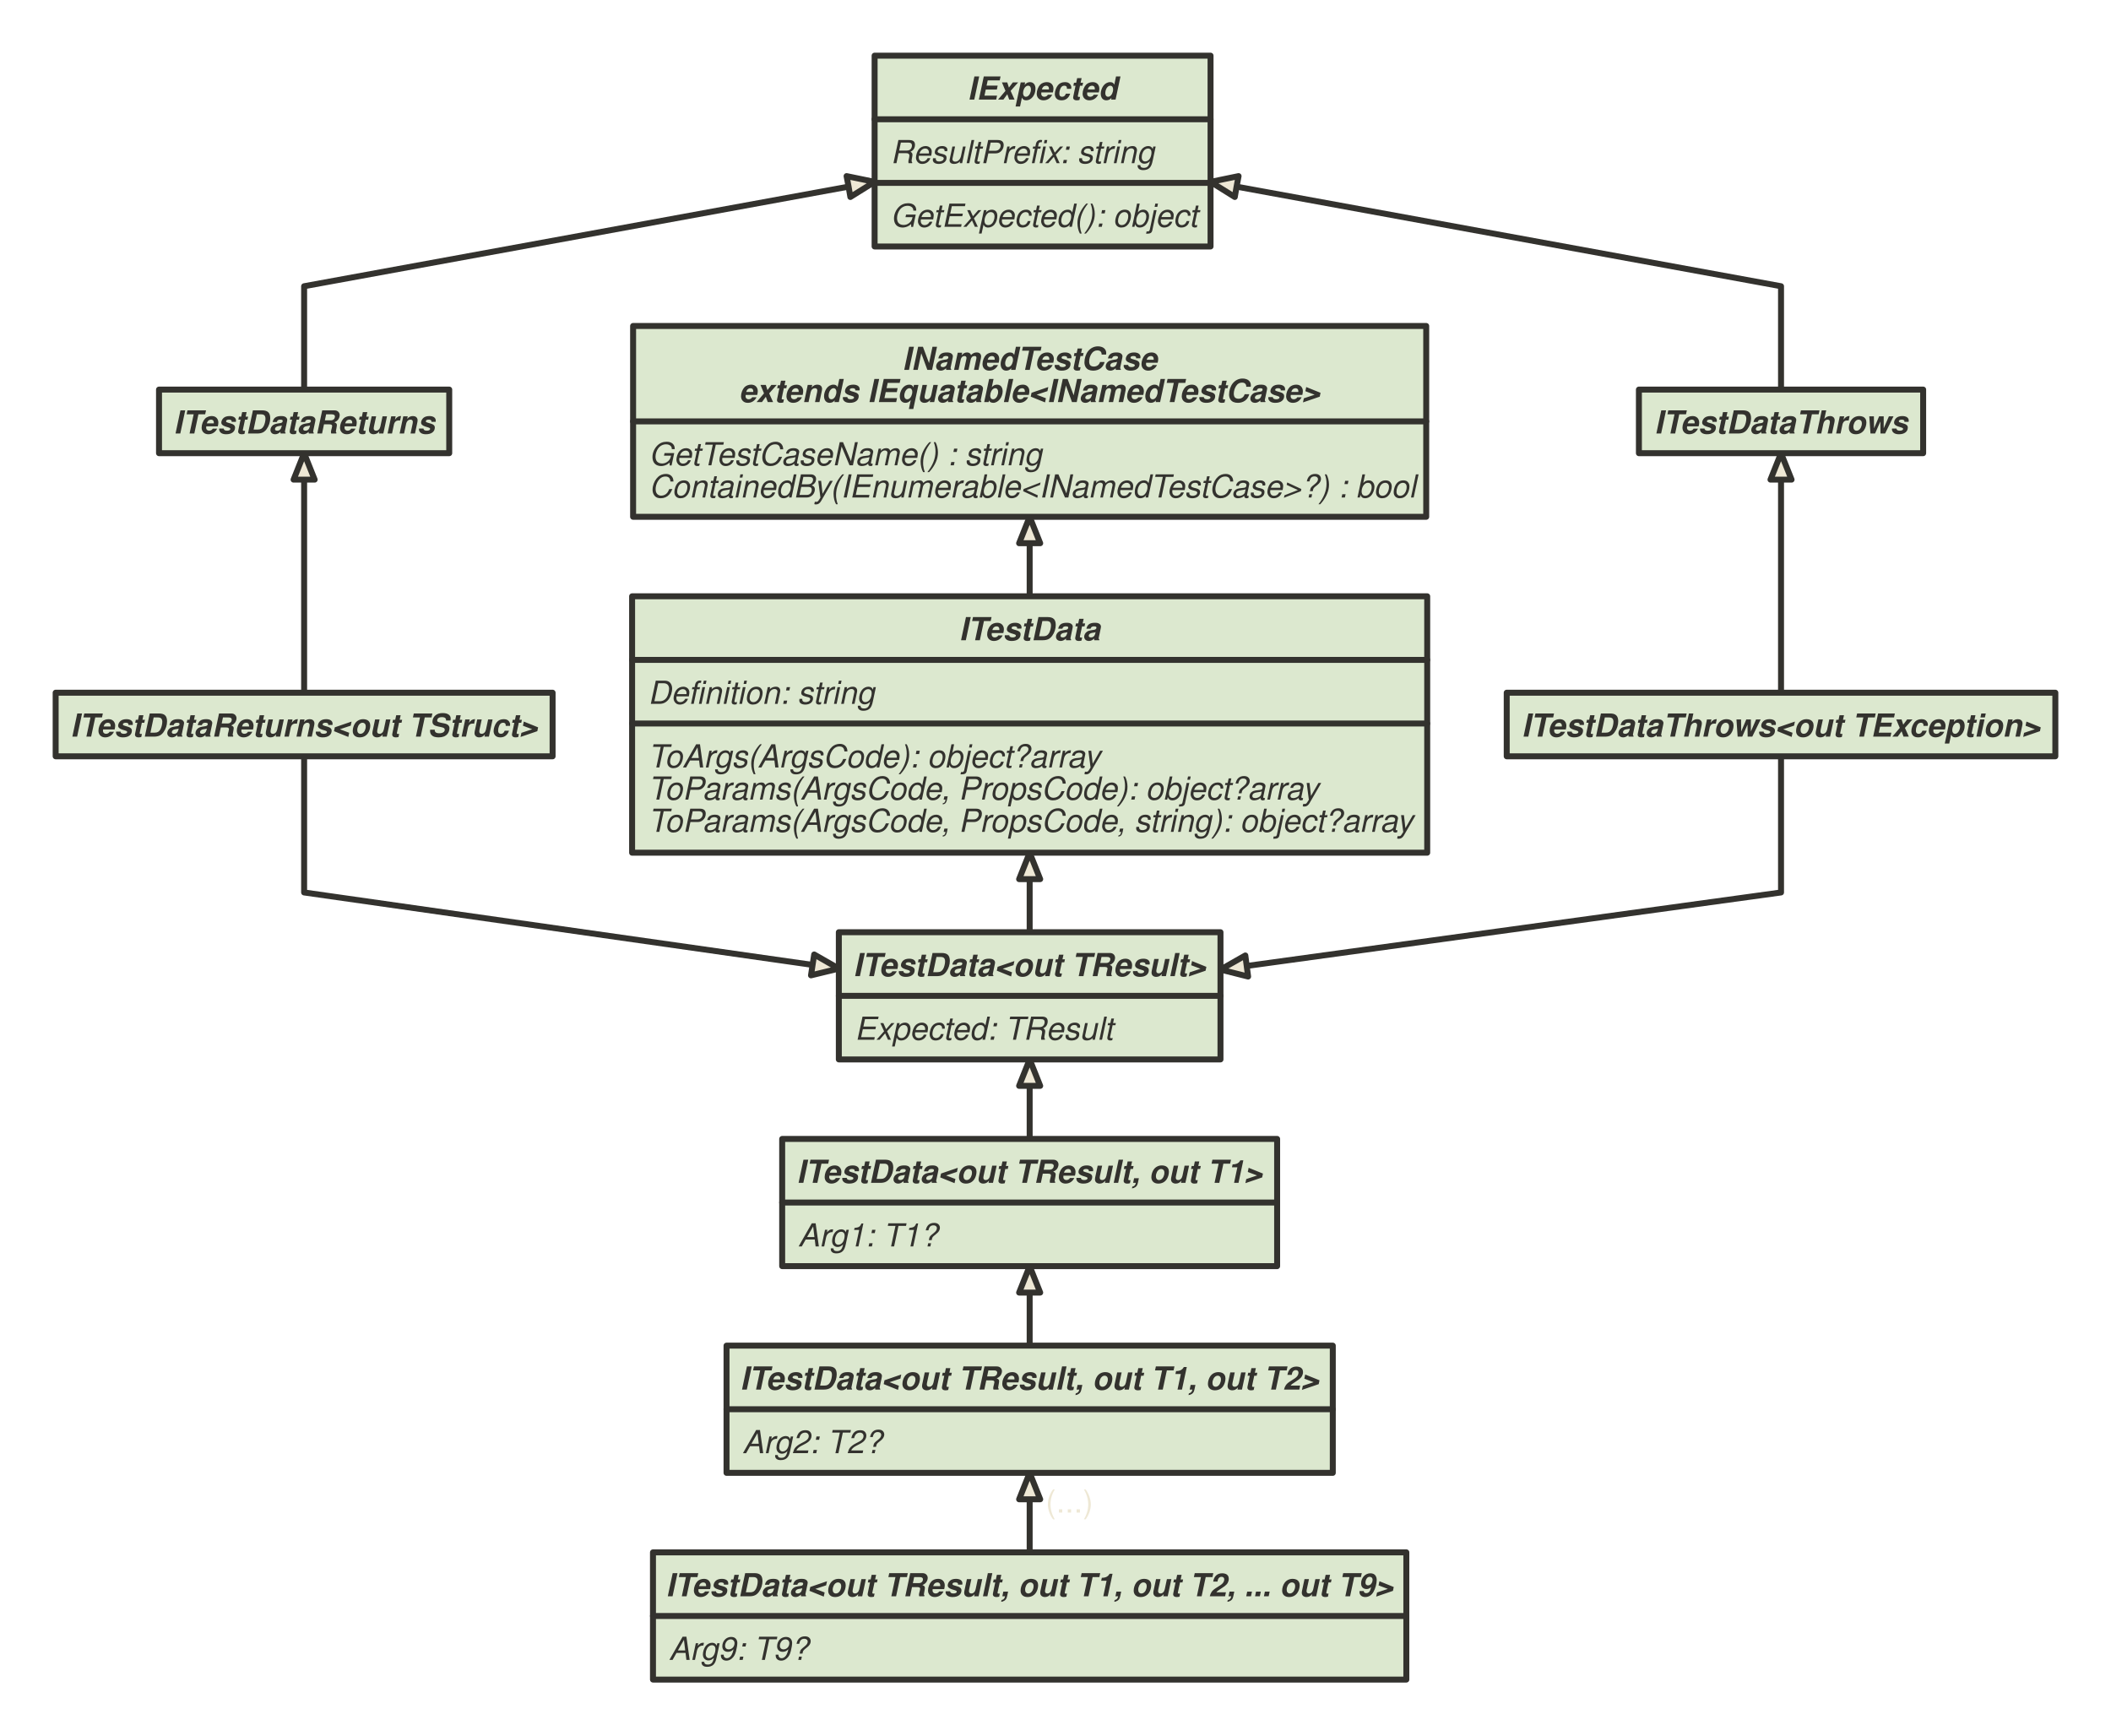
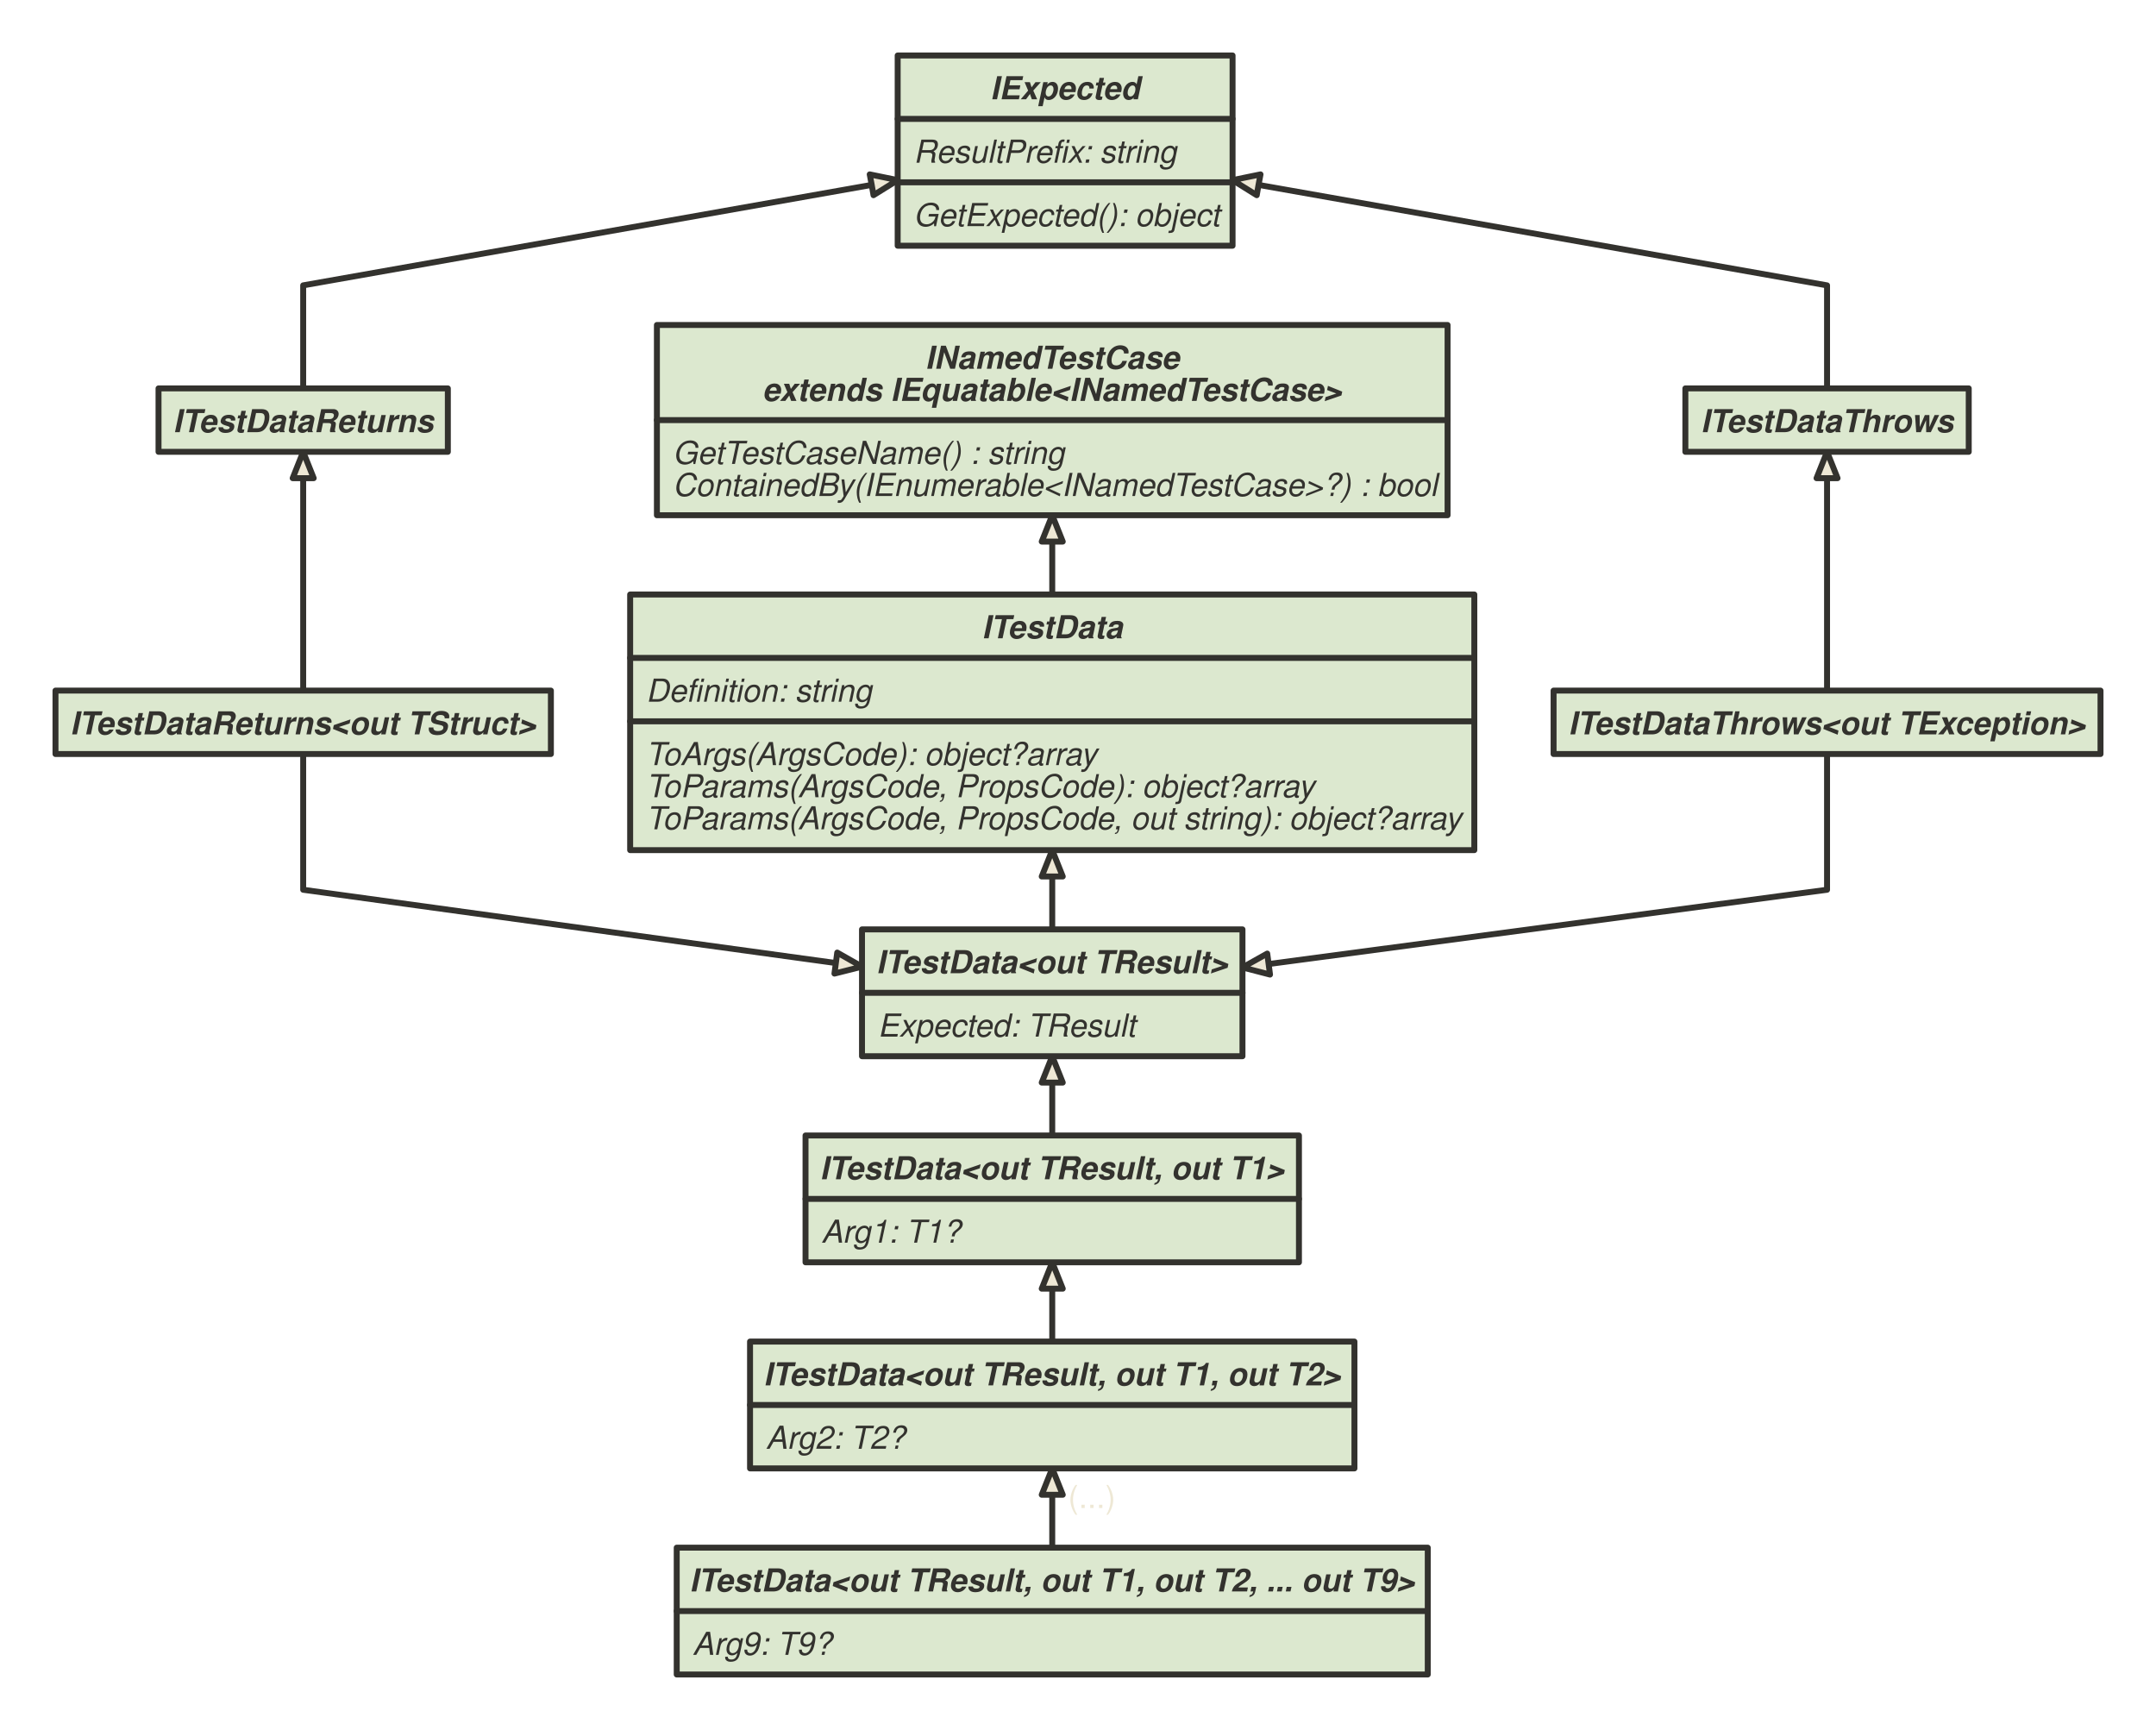
- <svg xmlns="http://www.w3.org/2000/svg" version="1.1" baseProfile="full" width="1062.0" height="873.0" viewBox="0 0 1062 873">
+ <svg xmlns="http://www.w3.org/2000/svg" version="1.1" baseProfile="full" width="1088.0" height="873.0" viewBox="0 0 1088 873">
  <g stroke-width="1.0" text-align="left" font="12pt Helvetica, Arial, sans-serif" font-size="12pt" font-family="Helvetica" font-weight="bold" font-style="normal">
    <g font-family="Helvetica" font-size="12pt" font-weight="bold" font-style="normal" stroke-width="3.0" stroke-linejoin="round" stroke-linecap="round" stroke="#33322E">
      <g stroke="transparent" fill="transparent">
-         <rect x="0.0" y="0.0" height="873.0" width="1062.0" stroke="none" />
+         <rect x="0.0" y="0.0" height="873.0" width="1088.0" stroke="none" />
      </g>
      <g transform="translate(8, 8)" fill="#33322E">
        <g transform="translate(20, 20)" fill="#eee8d5" font-family="Helvetica" font-size="12pt" font-weight="normal" font-style="normal">
-           <path d="M398.9 65.9 L125 116 L125 168 L125.0 168.0 " fill="none" />
-           <path d="M399.8 71.1 L398.9 65.9 L397.9 60.6 L412.0 63.5 Z" />
+           <path d="M411.9 65.3 L125 116 L125 168 L125.0 168.0 " fill="none" />
+           <path d="M412.8 70.5 L411.9 65.3 L410.9 60.0 L425.0 62.9 Z" />
          <path d="M125.0 213.3 L125 252 L125 320.5 L125.0 320.5 " fill="none" />
          <path d="M130.3 213.3 L125.0 213.3 L119.7 213.3 L125.0 200.0 Z" />
-           <path d="M125.0 352.5 L125 421 L380.8 457.443 L380.8 457.4 " fill="none" />
-           <path d="M380.0 462.7 L380.8 457.4 L381.6 452.2 L394.0 459.3 Z" />
-           <path d="M490.0 245.3 L490 252 L490 272 L490.0 272.0 " fill="none" />
-           <path d="M495.3 245.3 L490.0 245.3 L484.7 245.3 L490.0 232.0 Z" />
-           <path d="M490.0 414.3 L490 421 L490 441 L490.0 441.0 " fill="none" />
-           <path d="M495.3 414.3 L490.0 414.3 L484.7 414.3 L490.0 401.0 Z" />
-           <path d="M490.0 518.3 L490 525 L490 545 L490.0 545.0 " fill="none" />
-           <path d="M495.3 518.3 L490.0 518.3 L484.7 518.3 L490.0 505.0 Z" />
-           <path d="M490.0 622.3 L490 629 L490 649 L490.0 649.0 " fill="none" />
-           <path d="M495.3 622.3 L490.0 622.3 L484.7 622.3 L490.0 609.0 Z" />
-           <text x="498.0" y="733.0" stroke="none">(...)</text>
-           <path d="M490.0 726.3 L490 733 L490 753 L490.0 753.0 " fill="none" />
-           <path d="M495.3 726.3 L490.0 726.3 L484.7 726.3 L490.0 713.0 Z" />
-           <path d="M868.0 352.5 L868 421 L599.209 457.977 L599.2 458.0 " fill="none" />
-           <path d="M598.5 452.7 L599.2 458.0 L599.9 463.3 L586.0 459.8 Z" />
-           <path d="M594.1 65.9 L868 116 L868 168 L868.0 168.0 " fill="none" />
-           <path d="M595.1 60.6 L594.1 65.9 L593.2 71.1 L581.0 63.5 Z" />
-           <path d="M868.0 213.3 L868 252 L868 320.5 L868.0 320.5 " fill="none" />
-           <path d="M873.3 213.3 L868.0 213.3 L862.7 213.3 L868.0 200.0 Z" />
+           <path d="M125.0 352.5 L125 421 L393.791 457.977 L393.8 458.0 " fill="none" />
+           <path d="M393.1 463.3 L393.8 458.0 L394.5 452.7 L407.0 459.8 Z" />
+           <path d="M503.0 245.3 L503 252 L503 272 L503.0 272.0 " fill="none" />
+           <path d="M508.3 245.3 L503.0 245.3 L497.7 245.3 L503.0 232.0 Z" />
+           <path d="M503.0 414.3 L503 421 L503 441 L503.0 441.0 " fill="none" />
+           <path d="M508.3 414.3 L503.0 414.3 L497.7 414.3 L503.0 401.0 Z" />
+           <path d="M503.0 518.3 L503 525 L503 545 L503.0 545.0 " fill="none" />
+           <path d="M508.3 518.3 L503.0 518.3 L497.7 518.3 L503.0 505.0 Z" />
+           <path d="M503.0 622.3 L503 629 L503 649 L503.0 649.0 " fill="none" />
+           <path d="M508.3 622.3 L503.0 622.3 L497.7 622.3 L503.0 609.0 Z" />
+           <text x="511.0" y="733.0" stroke="none">(...)</text>
+           <path d="M503.0 726.3 L503 733 L503 753 L503.0 753.0 " fill="none" />
+           <path d="M508.3 726.3 L503.0 726.3 L497.7 726.3 L503.0 713.0 Z" />
+           <path d="M894.0 352.5 L894 421 L612.217 458.475 L612.2 458.5 " fill="none" />
+           <path d="M611.5 453.2 L612.2 458.5 L612.9 463.8 L599.0 460.2 Z" />
+           <path d="M607.1 65.3 L894 116 L894 168 L894.0 168.0 " fill="none" />
+           <path d="M608.1 60.0 L607.1 65.3 L606.2 70.5 L594.0 62.9 Z" />
+           <path d="M894.0 213.3 L894 252 L894 320.5 L894.0 320.5 " fill="none" />
+           <path d="M899.3 213.3 L894.0 213.3 L888.7 213.3 L894.0 200.0 Z" />
          <g data-name="IExpected">
            <g fill="#DCE8CF" stroke="#33322E" data-name="IExpected">
-               <rect x="412.0" y="0.0" height="96.0" width="169.0" data-name="IExpected" />
-               <path d="M412.0 32.0 L581.0 32.0" fill="none" data-name="IExpected" />
-               <path d="M412.0 64.0 L581.0 64.0" fill="none" data-name="IExpected" />
-             </g>
-             <g transform="translate(412, 0)" font-family="Helvetica" font-size="12pt" font-weight="bold" font-style="italic" data-name="IExpected" data-compartment="0">
+               <rect x="425.0" y="0.0" height="96.0" width="169.0" data-name="IExpected" />
+               <path d="M425.0 32.0 L594.0 32.0" fill="none" data-name="IExpected" />
+               <path d="M425.0 64.0 L594.0 64.0" fill="none" data-name="IExpected" />
+             </g>
+             <g transform="translate(425, 0)" font-family="Helvetica" font-size="12pt" font-weight="bold" font-style="italic" data-name="IExpected" data-compartment="0">
              <g transform="translate(8, 8)" fill="#33322E" text-align="center" data-name="IExpected" data-compartment="0">
                <text x="76.5" y="14.1" stroke="none" text-anchor="middle" data-name="IExpected" data-compartment="0">IExpected</text>
              </g>
            </g>
-             <g transform="translate(412, 32)" font-family="Helvetica" font-size="12pt" font-weight="normal" font-style="italic" data-name="IExpected" data-compartment="1">
+             <g transform="translate(425, 32)" font-family="Helvetica" font-size="12pt" font-weight="normal" font-style="italic" data-name="IExpected" data-compartment="1">
              <g transform="translate(8, 8)" fill="#33322E" text-align="left" data-name="IExpected" data-compartment="1">
                <text x="0.0" y="14.1" stroke="none" data-name="IExpected" data-compartment="1">ResultPrefix: string</text>
              </g>
            </g>
-             <g transform="translate(412, 64)" font-family="Helvetica" font-size="12pt" font-weight="normal" font-style="italic" data-name="IExpected" data-compartment="2">
+             <g transform="translate(425, 64)" font-family="Helvetica" font-size="12pt" font-weight="normal" font-style="italic" data-name="IExpected" data-compartment="2">
              <g transform="translate(8, 8)" fill="#33322E" text-align="left" data-name="IExpected" data-compartment="2">
                <text x="0.0" y="14.1" stroke="none" data-name="IExpected" data-compartment="2">GetExpected(): object</text>
              </g>
            </g>
          </g>
          <g data-name="ITestDataReturns">
            <g fill="#DCE8CF" stroke="#33322E" data-name="ITestDataReturns">
              <rect x="52.0" y="168.0" height="32.0" width="146.0" data-name="ITestDataReturns" />
            </g>
            <g transform="translate(52, 168)" font-family="Helvetica" font-size="12pt" font-weight="bold" font-style="italic" data-name="ITestDataReturns" data-compartment="0">
              <g transform="translate(8, 8)" fill="#33322E" text-align="center" data-name="ITestDataReturns" data-compartment="0">
                <text x="65.0" y="14.1" stroke="none" text-anchor="middle" data-name="ITestDataReturns" data-compartment="0">ITestDataReturns</text>
              </g>
            </g>
          </g>
          <g data-name="ITestDataReturns&lt;out TStruct&gt;">
            <g fill="#DCE8CF" stroke="#33322E" data-name="ITestDataReturns&lt;out TStruct&gt;">
              <rect x="0.0" y="320.5" height="32.0" width="250.0" data-name="ITestDataReturns&lt;out TStruct&gt;" />
            </g>
            <g transform="translate(0, 320.5)" font-family="Helvetica" font-size="12pt" font-weight="bold" font-style="italic" data-name="ITestDataReturns&lt;out TStruct&gt;" data-compartment="0">
              <g transform="translate(8, 8)" fill="#33322E" text-align="center" data-name="ITestDataReturns&lt;out TStruct&gt;" data-compartment="0">
                <text x="117.0" y="14.1" stroke="none" text-anchor="middle" data-name="ITestDataReturns&lt;out TStruct&gt;" data-compartment="0">ITestDataReturns&lt;out TStruct&gt;</text>
              </g>
            </g>
          </g>
          <g data-name="ITestData&lt;out TResult&gt;">
            <g fill="#DCE8CF" stroke="#33322E" data-name="ITestData&lt;out TResult&gt;">
-               <rect x="394.0" y="441.0" height="64.0" width="192.0" data-name="ITestData&lt;out TResult&gt;" />
-               <path d="M394.0 473.0 L586.0 473.0" fill="none" data-name="ITestData&lt;out TResult&gt;" />
-             </g>
-             <g transform="translate(394, 441)" font-family="Helvetica" font-size="12pt" font-weight="bold" font-style="italic" data-name="ITestData&lt;out TResult&gt;" data-compartment="0">
+               <rect x="407.0" y="441.0" height="64.0" width="192.0" data-name="ITestData&lt;out TResult&gt;" />
+               <path d="M407.0 473.0 L599.0 473.0" fill="none" data-name="ITestData&lt;out TResult&gt;" />
+             </g>
+             <g transform="translate(407, 441)" font-family="Helvetica" font-size="12pt" font-weight="bold" font-style="italic" data-name="ITestData&lt;out TResult&gt;" data-compartment="0">
              <g transform="translate(8, 8)" fill="#33322E" text-align="center" data-name="ITestData&lt;out TResult&gt;" data-compartment="0">
                <text x="88.0" y="14.1" stroke="none" text-anchor="middle" data-name="ITestData&lt;out TResult&gt;" data-compartment="0">ITestData&lt;out TResult&gt;</text>
              </g>
            </g>
-             <g transform="translate(394, 473)" font-family="Helvetica" font-size="12pt" font-weight="normal" font-style="italic" data-name="ITestData&lt;out TResult&gt;" data-compartment="1">
+             <g transform="translate(407, 473)" font-family="Helvetica" font-size="12pt" font-weight="normal" font-style="italic" data-name="ITestData&lt;out TResult&gt;" data-compartment="1">
              <g transform="translate(8, 8)" fill="#33322E" text-align="left" data-name="ITestData&lt;out TResult&gt;" data-compartment="1">
                <text x="0.0" y="14.1" stroke="none" data-name="ITestData&lt;out TResult&gt;" data-compartment="1">Expected: TResult</text>
              </g>
            </g>
          </g>
          <g data-name="INamedTestCase">
            <g fill="#DCE8CF" stroke="#33322E" data-name="INamedTestCase">
-               <rect x="290.5" y="136.0" height="96.0" width="399.0" data-name="INamedTestCase" />
-               <path d="M290.5 184.0 L689.5 184.0" fill="none" data-name="INamedTestCase" />
-             </g>
-             <g transform="translate(290.5, 136)" font-family="Helvetica" font-size="12pt" font-weight="bold" font-style="italic" data-name="INamedTestCase" data-compartment="0">
+               <rect x="303.5" y="136.0" height="96.0" width="399.0" data-name="INamedTestCase" />
+               <path d="M303.5 184.0 L702.5 184.0" fill="none" data-name="INamedTestCase" />
+             </g>
+             <g transform="translate(303.5, 136)" font-family="Helvetica" font-size="12pt" font-weight="bold" font-style="italic" data-name="INamedTestCase" data-compartment="0">
              <g transform="translate(8, 8)" fill="#33322E" text-align="center" data-name="INamedTestCase" data-compartment="0">
                <text x="191.5" y="14.1" stroke="none" text-anchor="middle" data-name="INamedTestCase" data-compartment="0">INamedTestCase</text>
                <text x="191.5" y="30.3" stroke="none" text-anchor="middle" data-name="INamedTestCase" data-compartment="0">extends IEquatable&lt;INamedTestCase&gt;</text>
              </g>
            </g>
-             <g transform="translate(290.5, 184)" font-family="Helvetica" font-size="12pt" font-weight="normal" font-style="italic" data-name="INamedTestCase" data-compartment="1">
+             <g transform="translate(303.5, 184)" font-family="Helvetica" font-size="12pt" font-weight="normal" font-style="italic" data-name="INamedTestCase" data-compartment="1">
              <g transform="translate(8, 8)" fill="#33322E" text-align="left" data-name="INamedTestCase" data-compartment="1">
                <text x="0.0" y="14.1" stroke="none" data-name="INamedTestCase" data-compartment="1">GetTestCaseName() : string</text>
                <text x="0.0" y="30.3" stroke="none" data-name="INamedTestCase" data-compartment="1">ContainedBy(IEnumerable&lt;INamedTestCase&gt;?) : bool</text>
              </g>
            </g>
          </g>
          <g data-name="ITestData">
            <g fill="#DCE8CF" stroke="#33322E" data-name="ITestData">
-               <rect x="290.0" y="272.0" height="129.0" width="400.0" data-name="ITestData" />
-               <path d="M290.0 304.0 L690.0 304.0" fill="none" data-name="ITestData" />
-               <path d="M290.0 336.0 L690.0 336.0" fill="none" data-name="ITestData" />
+               <rect x="290.0" y="272.0" height="129.0" width="426.0" data-name="ITestData" />
+               <path d="M290.0 304.0 L716.0 304.0" fill="none" data-name="ITestData" />
+               <path d="M290.0 336.0 L716.0 336.0" fill="none" data-name="ITestData" />
            </g>
            <g transform="translate(290, 272)" font-family="Helvetica" font-size="12pt" font-weight="bold" font-style="italic" data-name="ITestData" data-compartment="0">
              <g transform="translate(8, 8)" fill="#33322E" text-align="center" data-name="ITestData" data-compartment="0">
-                 <text x="192.0" y="14.1" stroke="none" text-anchor="middle" data-name="ITestData" data-compartment="0">ITestData</text>
+                 <text x="205.0" y="14.1" stroke="none" text-anchor="middle" data-name="ITestData" data-compartment="0">ITestData</text>
              </g>
            </g>
            <g transform="translate(290, 304)" font-family="Helvetica" font-size="12pt" font-weight="normal" font-style="italic" data-name="ITestData" data-compartment="1">
              <g transform="translate(8, 8)" fill="#33322E" text-align="left" data-name="ITestData" data-compartment="1">
                <text x="0.0" y="14.1" stroke="none" data-name="ITestData" data-compartment="1">Definition: string</text>
              </g>
            </g>
            <g transform="translate(290, 336)" font-family="Helvetica" font-size="12pt" font-weight="normal" font-style="italic" data-name="ITestData" data-compartment="2">
              <g transform="translate(8, 8)" fill="#33322E" text-align="left" data-name="ITestData" data-compartment="2">
                <text x="0.0" y="14.1" stroke="none" data-name="ITestData" data-compartment="2">ToArgs(ArgsCode): object?array</text>
                <text x="0.0" y="30.3" stroke="none" data-name="ITestData" data-compartment="2">ToParams(ArgsCode, PropsCode): object?array</text>
-                 <text x="0.0" y="46.5" stroke="none" data-name="ITestData" data-compartment="2">ToParams(ArgsCode, PropsCode, string): object?array</text>
+                 <text x="0.0" y="46.5" stroke="none" data-name="ITestData" data-compartment="2">ToParams(ArgsCode, PropsCode, out string): object?array</text>
              </g>
            </g>
          </g>
          <g data-name="ITestData&lt;out TResult, out T1&gt;">
            <g fill="#DCE8CF" stroke="#33322E" data-name="ITestData&lt;out TResult, out T1&gt;">
-               <rect x="365.5" y="545.0" height="64.0" width="249.0" data-name="ITestData&lt;out TResult, out T1&gt;" />
-               <path d="M365.5 577.0 L614.5 577.0" fill="none" data-name="ITestData&lt;out TResult, out T1&gt;" />
-             </g>
-             <g transform="translate(365.5, 545)" font-family="Helvetica" font-size="12pt" font-weight="bold" font-style="italic" data-name="ITestData&lt;out TResult, out T1&gt;" data-compartment="0">
+               <rect x="378.5" y="545.0" height="64.0" width="249.0" data-name="ITestData&lt;out TResult, out T1&gt;" />
+               <path d="M378.5 577.0 L627.5 577.0" fill="none" data-name="ITestData&lt;out TResult, out T1&gt;" />
+             </g>
+             <g transform="translate(378.5, 545)" font-family="Helvetica" font-size="12pt" font-weight="bold" font-style="italic" data-name="ITestData&lt;out TResult, out T1&gt;" data-compartment="0">
              <g transform="translate(8, 8)" fill="#33322E" text-align="center" data-name="ITestData&lt;out TResult, out T1&gt;" data-compartment="0">
                <text x="116.5" y="14.1" stroke="none" text-anchor="middle" data-name="ITestData&lt;out TResult, out T1&gt;" data-compartment="0">ITestData&lt;out TResult, out T1&gt;</text>
              </g>
            </g>
-             <g transform="translate(365.5, 577)" font-family="Helvetica" font-size="12pt" font-weight="normal" font-style="italic" data-name="ITestData&lt;out TResult, out T1&gt;" data-compartment="1">
+             <g transform="translate(378.5, 577)" font-family="Helvetica" font-size="12pt" font-weight="normal" font-style="italic" data-name="ITestData&lt;out TResult, out T1&gt;" data-compartment="1">
              <g transform="translate(8, 8)" fill="#33322E" text-align="left" data-name="ITestData&lt;out TResult, out T1&gt;" data-compartment="1">
                <text x="0.0" y="14.1" stroke="none" data-name="ITestData&lt;out TResult, out T1&gt;" data-compartment="1">Arg1: T1?</text>
              </g>
            </g>
          </g>
          <g data-name="ITestData&lt;out TResult, out T1, out T2&gt;">
            <g fill="#DCE8CF" stroke="#33322E" data-name="ITestData&lt;out TResult, out T1, out T2&gt;">
-               <rect x="337.5" y="649.0" height="64.0" width="305.0" data-name="ITestData&lt;out TResult, out T1, out T2&gt;" />
-               <path d="M337.5 681.0 L642.5 681.0" fill="none" data-name="ITestData&lt;out TResult, out T1, out T2&gt;" />
-             </g>
-             <g transform="translate(337.5, 649)" font-family="Helvetica" font-size="12pt" font-weight="bold" font-style="italic" data-name="ITestData&lt;out TResult, out T1, out T2&gt;" data-compartment="0">
+               <rect x="350.5" y="649.0" height="64.0" width="305.0" data-name="ITestData&lt;out TResult, out T1, out T2&gt;" />
+               <path d="M350.5 681.0 L655.5 681.0" fill="none" data-name="ITestData&lt;out TResult, out T1, out T2&gt;" />
+             </g>
+             <g transform="translate(350.5, 649)" font-family="Helvetica" font-size="12pt" font-weight="bold" font-style="italic" data-name="ITestData&lt;out TResult, out T1, out T2&gt;" data-compartment="0">
              <g transform="translate(8, 8)" fill="#33322E" text-align="center" data-name="ITestData&lt;out TResult, out T1, out T2&gt;" data-compartment="0">
                <text x="144.5" y="14.1" stroke="none" text-anchor="middle" data-name="ITestData&lt;out TResult, out T1, out T2&gt;" data-compartment="0">ITestData&lt;out TResult, out T1, out T2&gt;</text>
              </g>
            </g>
-             <g transform="translate(337.5, 681)" font-family="Helvetica" font-size="12pt" font-weight="normal" font-style="italic" data-name="ITestData&lt;out TResult, out T1, out T2&gt;" data-compartment="1">
+             <g transform="translate(350.5, 681)" font-family="Helvetica" font-size="12pt" font-weight="normal" font-style="italic" data-name="ITestData&lt;out TResult, out T1, out T2&gt;" data-compartment="1">
              <g transform="translate(8, 8)" fill="#33322E" text-align="left" data-name="ITestData&lt;out TResult, out T1, out T2&gt;" data-compartment="1">
                <text x="0.0" y="14.1" stroke="none" data-name="ITestData&lt;out TResult, out T1, out T2&gt;" data-compartment="1">Arg2: T2?</text>
              </g>
            </g>
          </g>
          <g data-name="ITestData&lt;out TResult, out T1, out T2, ... out T9&gt;">
            <g fill="#DCE8CF" stroke="#33322E" data-name="ITestData&lt;out TResult, out T1, out T2, ... out T9&gt;">
-               <rect x="300.5" y="753.0" height="64.0" width="379.0" data-name="ITestData&lt;out TResult, out T1, out T2, ... out T9&gt;" />
-               <path d="M300.5 785.0 L679.5 785.0" fill="none" data-name="ITestData&lt;out TResult, out T1, out T2, ... out T9&gt;" />
-             </g>
-             <g transform="translate(300.5, 753)" font-family="Helvetica" font-size="12pt" font-weight="bold" font-style="italic" data-name="ITestData&lt;out TResult, out T1, out T2, ... out T9&gt;" data-compartment="0">
+               <rect x="313.5" y="753.0" height="64.0" width="379.0" data-name="ITestData&lt;out TResult, out T1, out T2, ... out T9&gt;" />
+               <path d="M313.5 785.0 L692.5 785.0" fill="none" data-name="ITestData&lt;out TResult, out T1, out T2, ... out T9&gt;" />
+             </g>
+             <g transform="translate(313.5, 753)" font-family="Helvetica" font-size="12pt" font-weight="bold" font-style="italic" data-name="ITestData&lt;out TResult, out T1, out T2, ... out T9&gt;" data-compartment="0">
              <g transform="translate(8, 8)" fill="#33322E" text-align="center" data-name="ITestData&lt;out TResult, out T1, out T2, ... out T9&gt;" data-compartment="0">
                <text x="181.5" y="14.1" stroke="none" text-anchor="middle" data-name="ITestData&lt;out TResult, out T1, out T2, ... out T9&gt;" data-compartment="0">ITestData&lt;out TResult, out T1, out T2, ... out T9&gt;</text>
              </g>
            </g>
-             <g transform="translate(300.5, 785)" font-family="Helvetica" font-size="12pt" font-weight="normal" font-style="italic" data-name="ITestData&lt;out TResult, out T1, out T2, ... out T9&gt;" data-compartment="1">
+             <g transform="translate(313.5, 785)" font-family="Helvetica" font-size="12pt" font-weight="normal" font-style="italic" data-name="ITestData&lt;out TResult, out T1, out T2, ... out T9&gt;" data-compartment="1">
              <g transform="translate(8, 8)" fill="#33322E" text-align="left" data-name="ITestData&lt;out TResult, out T1, out T2, ... out T9&gt;" data-compartment="1">
                <text x="0.0" y="14.1" stroke="none" data-name="ITestData&lt;out TResult, out T1, out T2, ... out T9&gt;" data-compartment="1">Arg9: T9?</text>
              </g>
            </g>
          </g>
          <g data-name="ITestDataThrows&lt;out TException&gt;">
            <g fill="#DCE8CF" stroke="#33322E" data-name="ITestDataThrows&lt;out TException&gt;">
-               <rect x="730.0" y="320.5" height="32.0" width="276.0" data-name="ITestDataThrows&lt;out TException&gt;" />
-             </g>
-             <g transform="translate(730, 320.5)" font-family="Helvetica" font-size="12pt" font-weight="bold" font-style="italic" data-name="ITestDataThrows&lt;out TException&gt;" data-compartment="0">
+               <rect x="756.0" y="320.5" height="32.0" width="276.0" data-name="ITestDataThrows&lt;out TException&gt;" />
+             </g>
+             <g transform="translate(756, 320.5)" font-family="Helvetica" font-size="12pt" font-weight="bold" font-style="italic" data-name="ITestDataThrows&lt;out TException&gt;" data-compartment="0">
              <g transform="translate(8, 8)" fill="#33322E" text-align="center" data-name="ITestDataThrows&lt;out TException&gt;" data-compartment="0">
                <text x="130.0" y="14.1" stroke="none" text-anchor="middle" data-name="ITestDataThrows&lt;out TException&gt;" data-compartment="0">ITestDataThrows&lt;out TException&gt;</text>
              </g>
            </g>
          </g>
          <g data-name="ITestDataThrows">
            <g fill="#DCE8CF" stroke="#33322E" data-name="ITestDataThrows">
-               <rect x="796.5" y="168.0" height="32.0" width="143.0" data-name="ITestDataThrows" />
-             </g>
-             <g transform="translate(796.5, 168)" font-family="Helvetica" font-size="12pt" font-weight="bold" font-style="italic" data-name="ITestDataThrows" data-compartment="0">
+               <rect x="822.5" y="168.0" height="32.0" width="143.0" data-name="ITestDataThrows" />
+             </g>
+             <g transform="translate(822.5, 168)" font-family="Helvetica" font-size="12pt" font-weight="bold" font-style="italic" data-name="ITestDataThrows" data-compartment="0">
              <g transform="translate(8, 8)" fill="#33322E" text-align="center" data-name="ITestDataThrows" data-compartment="0">
                <text x="63.5" y="14.1" stroke="none" text-anchor="middle" data-name="ITestDataThrows" data-compartment="0">ITestDataThrows</text>
              </g>
            </g>
          </g>
        </g>
      </g>
    </g>
  </g>
</svg>
